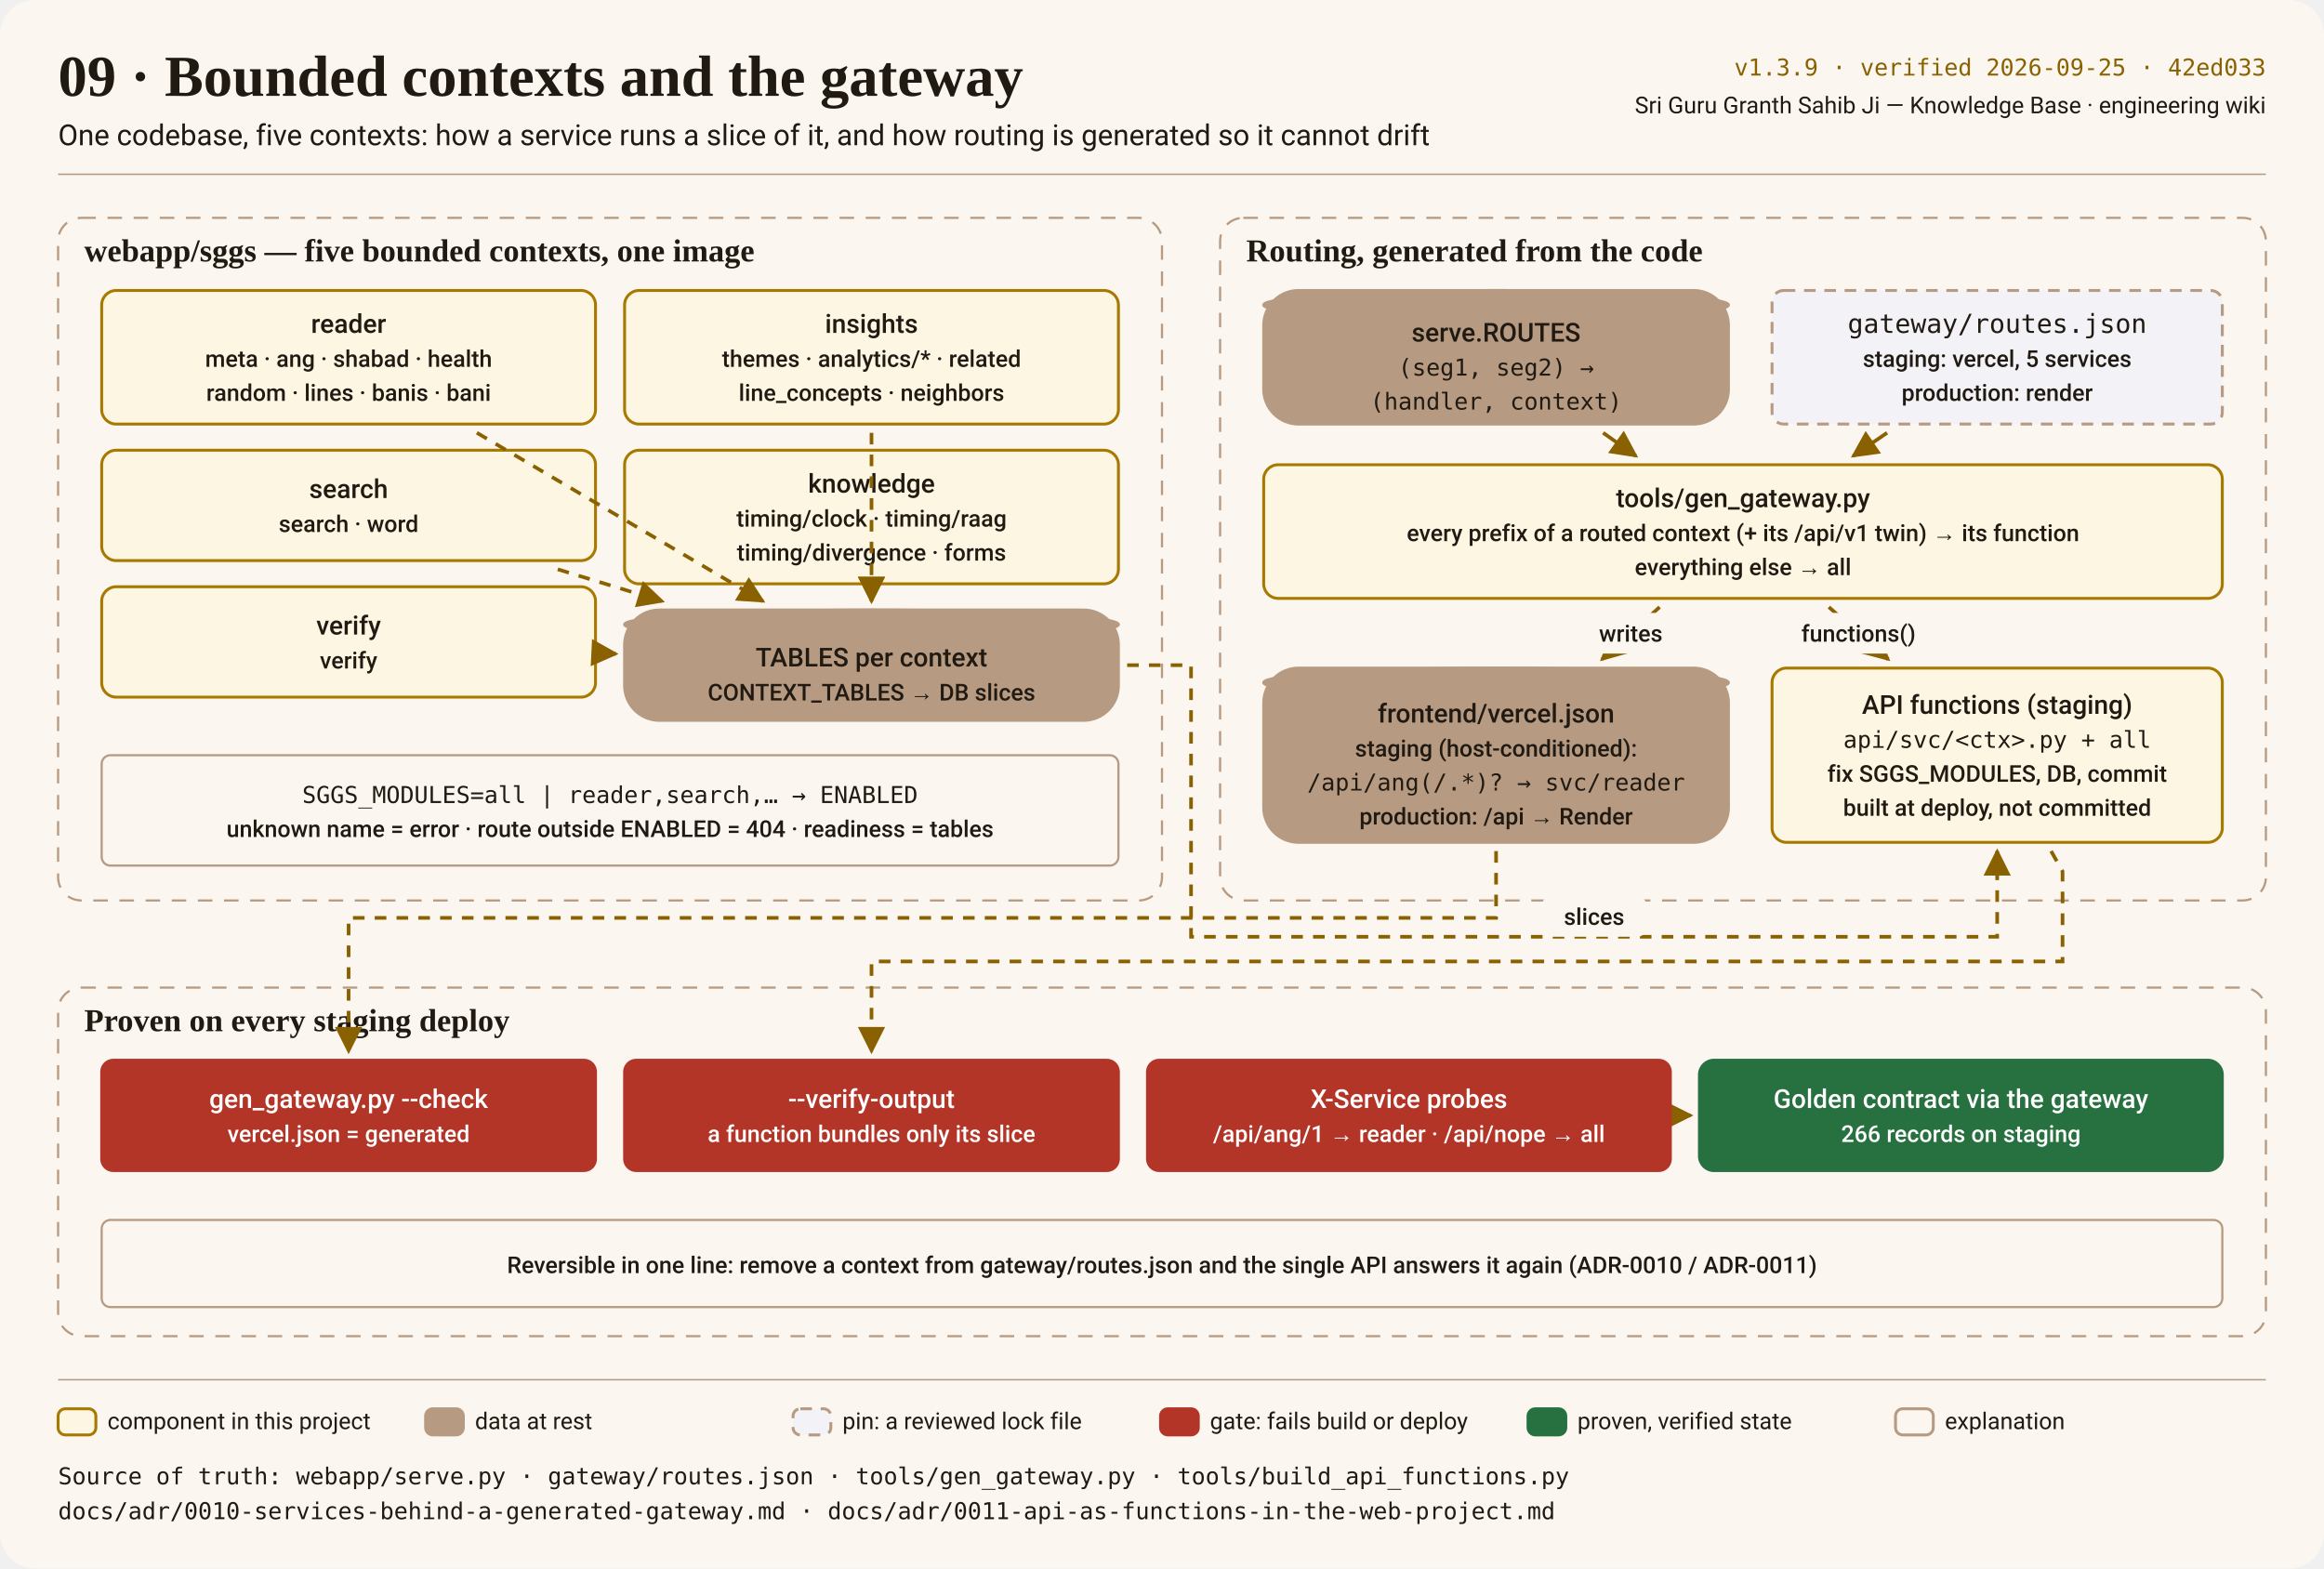
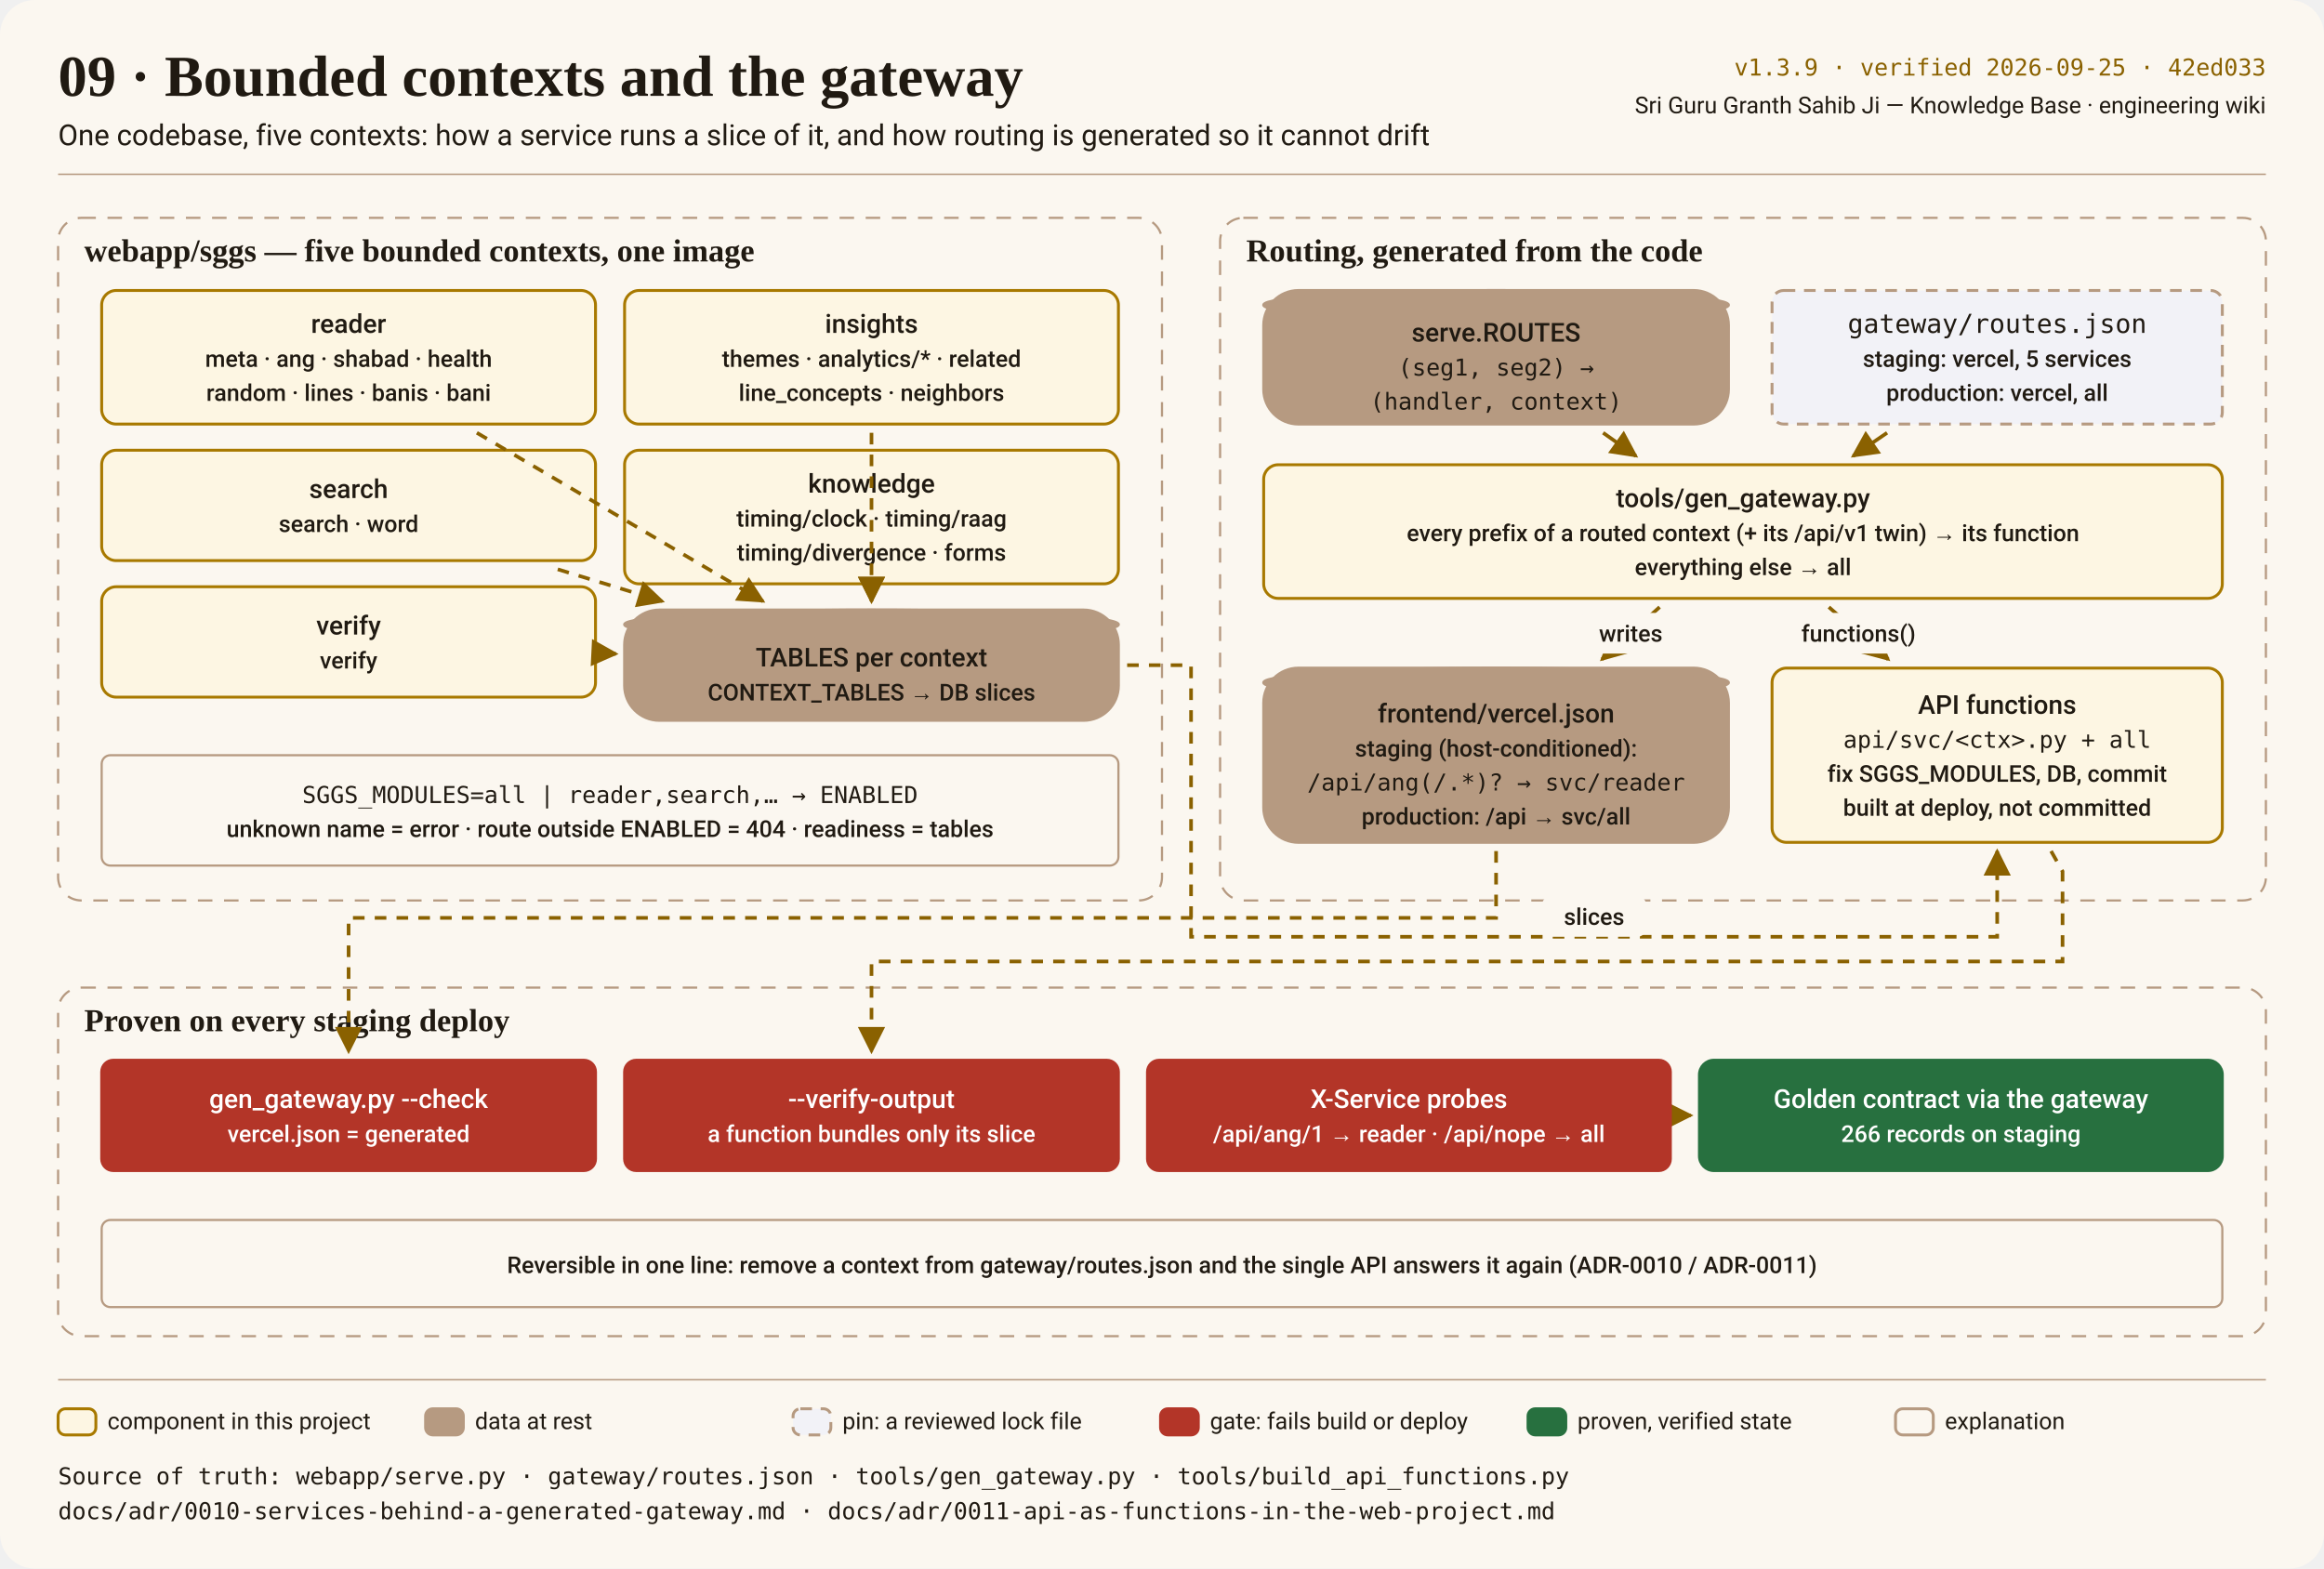
<svg xmlns="http://www.w3.org/2000/svg" viewBox="0 0 1600 1080" width="100%" role="img" aria-labelledby="pk-title-bounded-contexts-and-gateway pk-desc-bounded-contexts-and-gateway" class="poster-svg" data-poster="bounded-contexts-and-gateway">
  <defs>
    <marker id="pk-arrow" viewBox="0 0 12 12" refX="10" refY="6" markerWidth="9" markerHeight="9" orient="auto-start-reverse">
      <path d="M1 1 L11 6 L1 11 z" fill="var(--poster-accent-text, #8A6100)" />
    </marker>
  </defs>
  <style>
  .poster-svg { font-family: ui-sans-serif, system-ui, -apple-system, "Segoe UI", Roboto, Arial, sans-serif; }
  .pk-step.is-dim { opacity: 0.22; transition: opacity 240ms ease; }
  .pk-step.is-active rect, .pk-step.is-active ellipse { filter: drop-shadow(0 0 6px var(--poster-accent-fill, #FFBC0D)); }
  @media (prefers-reduced-motion: reduce) { .pk-step.is-dim { transition: none; } }
</style>
  <rect x="0" y="0" width="1600" height="1080" rx="24" fill="var(--poster-paper, #FBF7F0)" />
  <text x="40" y="66" font-family="&quot;Source Serif 4&quot;, Georgia, &quot;Times New Roman&quot;, serif" font-size="40" font-weight="600" fill="var(--poster-ink, #201A12)">09 · Bounded contexts and the gateway</text>
  <text x="40" y="100" font-family="ui-sans-serif, system-ui, -apple-system, &quot;Segoe UI&quot;, Roboto, Arial, sans-serif" font-size="20" fill="var(--poster-ink, #201A12)">One codebase, five contexts: how a service runs a slice of it, and how routing is generated so it cannot drift</text>
  <text x="1560" y="52" text-anchor="end" font-family="ui-monospace, &quot;SF Mono&quot;, Menlo, Consolas, monospace" font-size="16" fill="var(--poster-accent-text, #8A6100)">v1.3.9 · verified 2026-09-25 · 42ed033</text>
  <text x="1560" y="78" text-anchor="end" font-family="ui-sans-serif, system-ui, -apple-system, &quot;Segoe UI&quot;, Roboto, Arial, sans-serif" font-size="16" fill="var(--poster-ink, #201A12)">Sri Guru Granth Sahib Ji — Knowledge Base · engineering wiki</text>
  <line x1="40" y1="120" x2="1560" y2="120" stroke="var(--poster-kraft, #B69A81)" stroke-width="1" />
  <g class="pk-group">
    <rect x="40" y="150" width="760" height="470" rx="16" fill="var(--poster-paper, #FBF7F0)" stroke="var(--poster-kraft, #B69A81)" stroke-width="1.5" stroke-dasharray="10 8" />
    <text x="58" y="180" font-family="&quot;Source Serif 4&quot;, Georgia, &quot;Times New Roman&quot;, serif" font-size="22" font-weight="600" fill="var(--poster-ink, #201A12)">webapp/sggs — five bounded contexts, one image</text>
  </g>
  <g class="pk-group">
    <rect x="840" y="150" width="720" height="470" rx="16" fill="var(--poster-paper, #FBF7F0)" stroke="var(--poster-kraft, #B69A81)" stroke-width="1.5" stroke-dasharray="10 8" />
    <text x="858" y="180" font-family="&quot;Source Serif 4&quot;, Georgia, &quot;Times New Roman&quot;, serif" font-size="22" font-weight="600" fill="var(--poster-ink, #201A12)">Routing, generated from the code</text>
  </g>
  <g class="pk-group">
    <rect x="40" y="680" width="1520" height="240" rx="16" fill="var(--poster-paper, #FBF7F0)" stroke="var(--poster-kraft, #B69A81)" stroke-width="1.5" stroke-dasharray="10 8" />
    <text x="58" y="710" font-family="&quot;Source Serif 4&quot;, Georgia, &quot;Times New Roman&quot;, serif" font-size="22" font-weight="600" fill="var(--poster-ink, #201A12)">Proven on every staging deploy</text>
  </g>
  <g id="step-01" data-step="step-01" class="pk-step">
    <rect x="70" y="200" width="340" height="92" rx="10" fill="var(--poster-paper-warm, #FDF6E3)" stroke="var(--poster-accent, #A87900)" stroke-width="2" />
    <text x="240" y="229.2" text-anchor="middle" font-family="ui-sans-serif, system-ui, -apple-system, &quot;Segoe UI&quot;, Roboto, Arial, sans-serif" font-size="18" font-weight="500" fill="var(--poster-ink, #201A12)">reader</text>
    <text x="240" y="252.6" text-anchor="middle" font-family="ui-sans-serif, system-ui, -apple-system, &quot;Segoe UI&quot;, Roboto, Arial, sans-serif" font-size="16" font-weight="500" fill="var(--poster-ink, #201A12)">meta · ang · shabad · health</text>
    <text x="240" y="276.0" text-anchor="middle" font-family="ui-sans-serif, system-ui, -apple-system, &quot;Segoe UI&quot;, Roboto, Arial, sans-serif" font-size="16" font-weight="500" fill="var(--poster-ink, #201A12)">random · lines · banis · bani</text>
    <rect x="70" y="310" width="340" height="76" rx="10" fill="var(--poster-paper-warm, #FDF6E3)" stroke="var(--poster-accent, #A87900)" stroke-width="2" />
    <text x="240" y="342.9" text-anchor="middle" font-family="ui-sans-serif, system-ui, -apple-system, &quot;Segoe UI&quot;, Roboto, Arial, sans-serif" font-size="18" font-weight="500" fill="var(--poster-ink, #201A12)">search</text>
    <text x="240" y="366.3" text-anchor="middle" font-family="ui-sans-serif, system-ui, -apple-system, &quot;Segoe UI&quot;, Roboto, Arial, sans-serif" font-size="16" font-weight="500" fill="var(--poster-ink, #201A12)">search · word</text>
    <rect x="70" y="404" width="340" height="76" rx="10" fill="var(--poster-paper-warm, #FDF6E3)" stroke="var(--poster-accent, #A87900)" stroke-width="2" />
    <text x="240" y="436.9" text-anchor="middle" font-family="ui-sans-serif, system-ui, -apple-system, &quot;Segoe UI&quot;, Roboto, Arial, sans-serif" font-size="18" font-weight="500" fill="var(--poster-ink, #201A12)">verify</text>
    <text x="240" y="460.3" text-anchor="middle" font-family="ui-sans-serif, system-ui, -apple-system, &quot;Segoe UI&quot;, Roboto, Arial, sans-serif" font-size="16" font-weight="500" fill="var(--poster-ink, #201A12)">verify</text>
    <rect x="430" y="200" width="340" height="92" rx="10" fill="var(--poster-paper-warm, #FDF6E3)" stroke="var(--poster-accent, #A87900)" stroke-width="2" />
    <text x="600" y="229.2" text-anchor="middle" font-family="ui-sans-serif, system-ui, -apple-system, &quot;Segoe UI&quot;, Roboto, Arial, sans-serif" font-size="18" font-weight="500" fill="var(--poster-ink, #201A12)">insights</text>
    <text x="600" y="252.6" text-anchor="middle" font-family="ui-sans-serif, system-ui, -apple-system, &quot;Segoe UI&quot;, Roboto, Arial, sans-serif" font-size="16" font-weight="500" fill="var(--poster-ink, #201A12)">themes · analytics/* · related</text>
    <text x="600" y="276.0" text-anchor="middle" font-family="ui-sans-serif, system-ui, -apple-system, &quot;Segoe UI&quot;, Roboto, Arial, sans-serif" font-size="16" font-weight="500" fill="var(--poster-ink, #201A12)">line_concepts · neighbors</text>
    <rect x="430" y="310" width="340" height="92" rx="10" fill="var(--poster-paper-warm, #FDF6E3)" stroke="var(--poster-accent, #A87900)" stroke-width="2" />
    <text x="600" y="339.2" text-anchor="middle" font-family="ui-sans-serif, system-ui, -apple-system, &quot;Segoe UI&quot;, Roboto, Arial, sans-serif" font-size="18" font-weight="500" fill="var(--poster-ink, #201A12)">knowledge</text>
    <text x="600" y="362.6" text-anchor="middle" font-family="ui-sans-serif, system-ui, -apple-system, &quot;Segoe UI&quot;, Roboto, Arial, sans-serif" font-size="16" font-weight="500" fill="var(--poster-ink, #201A12)">timing/clock · timing/raag</text>
    <text x="600" y="386.0" text-anchor="middle" font-family="ui-sans-serif, system-ui, -apple-system, &quot;Segoe UI&quot;, Roboto, Arial, sans-serif" font-size="16" font-weight="500" fill="var(--poster-ink, #201A12)">timing/divergence · forms</text>
  </g>
  <g id="step-02" data-step="step-02" class="pk-step">
    <path d="M328.3 298.0 L525.3 414.0" fill="none" stroke="var(--poster-accent-text, #8A6100)" stroke-width="2.5" stroke-dasharray="8 7" marker-end="url(#pk-arrow)" />
    <path d="M384.0 392.0 L456.0 414.0" fill="none" stroke="var(--poster-accent-text, #8A6100)" stroke-width="2.5" stroke-dasharray="8 7" marker-end="url(#pk-arrow)" />
    <path d="M416.0 449.8 L424.0 450.2" fill="none" stroke="var(--poster-accent-text, #8A6100)" stroke-width="2.5" stroke-dasharray="8 7" marker-end="url(#pk-arrow)" />
    <path d="M600.0 298.0 L600.0 414.0" fill="none" stroke="var(--poster-accent-text, #8A6100)" stroke-width="2.5" stroke-dasharray="8 7" marker-end="url(#pk-arrow)" />
    <path d="M600.0 408.0 L600.0 414.0" fill="none" stroke="var(--poster-accent-text, #8A6100)" stroke-width="2.5" stroke-dasharray="8 7" marker-end="url(#pk-arrow)" />
    <rect x="430" y="420" width="340" height="76" rx="24" fill="var(--poster-kraft, #B69A81)" stroke="var(--poster-kraft, #B69A81)" stroke-width="2" />
    <ellipse cx="600" cy="430" rx="170" ry="10" fill="var(--poster-kraft, #B69A81)" stroke="var(--poster-kraft, #B69A81)" stroke-width="2" />
    <text x="600" y="458.9" text-anchor="middle" font-family="ui-sans-serif, system-ui, -apple-system, &quot;Segoe UI&quot;, Roboto, Arial, sans-serif" font-size="18" font-weight="500" fill="#201A12">TABLES per context</text>
    <text x="600" y="482.3" text-anchor="middle" font-family="ui-sans-serif, system-ui, -apple-system, &quot;Segoe UI&quot;, Roboto, Arial, sans-serif" font-size="16" font-weight="500" fill="#201A12">CONTEXT_TABLES → DB slices</text>
    <rect x="70" y="520" width="700" height="76" rx="6" fill="var(--poster-paper, #FBF7F0)" stroke="var(--poster-kraft, #B69A81)" stroke-width="1.5" />
    <text x="420" y="552.9" text-anchor="middle" font-family="ui-monospace, &quot;SF Mono&quot;, Menlo, Consolas, monospace" font-size="16" font-weight="500" fill="var(--poster-ink, #201A12)">SGGS_MODULES=all | reader,search,… → ENABLED</text>
    <text x="420" y="576.3" text-anchor="middle" font-family="ui-sans-serif, system-ui, -apple-system, &quot;Segoe UI&quot;, Roboto, Arial, sans-serif" font-size="16" font-weight="500" fill="var(--poster-ink, #201A12)">unknown name = error · route outside ENABLED = 404 · readiness = tables</text>
  </g>
  <g id="step-03" data-step="step-03" class="pk-step">
    <path d="M1103.7 298.0 L1126.3 314.0" fill="none" stroke="var(--poster-accent-text, #8A6100)" stroke-width="2.5" marker-end="url(#pk-arrow)" />
    <path d="M1299.2 298.0 L1275.8 314.0" fill="none" stroke="var(--poster-accent-text, #8A6100)" stroke-width="2.5" marker-end="url(#pk-arrow)" />
    <rect x="870" y="200" width="320" height="92" rx="24" fill="var(--poster-kraft, #B69A81)" stroke="var(--poster-kraft, #B69A81)" stroke-width="2" />
    <ellipse cx="1030" cy="210" rx="160" ry="10" fill="var(--poster-kraft, #B69A81)" stroke="var(--poster-kraft, #B69A81)" stroke-width="2" />
    <text x="1030" y="235.2" text-anchor="middle" font-family="ui-sans-serif, system-ui, -apple-system, &quot;Segoe UI&quot;, Roboto, Arial, sans-serif" font-size="18" font-weight="500" fill="#201A12">serve.ROUTES</text>
    <text x="1030" y="258.6" text-anchor="middle" font-family="ui-monospace, &quot;SF Mono&quot;, Menlo, Consolas, monospace" font-size="16" font-weight="500" fill="#201A12">(seg1, seg2) →</text>
    <text x="1030" y="282.0" text-anchor="middle" font-family="ui-monospace, &quot;SF Mono&quot;, Menlo, Consolas, monospace" font-size="16" font-weight="500" fill="#201A12">(handler, context)</text>
    <rect x="1220" y="200" width="310" height="92" rx="8" fill="var(--poster-canvas, #F2F2F7)" stroke="var(--poster-kraft, #B69A81)" stroke-width="2" stroke-dasharray="8 6" />
    <text x="1375" y="229.2" text-anchor="middle" font-family="ui-monospace, &quot;SF Mono&quot;, Menlo, Consolas, monospace" font-size="18" font-weight="500" fill="var(--poster-ink, #201A12)">gateway/routes.json</text>
    <text x="1375" y="252.6" text-anchor="middle" font-family="ui-sans-serif, system-ui, -apple-system, &quot;Segoe UI&quot;, Roboto, Arial, sans-serif" font-size="16" font-weight="500" fill="var(--poster-ink, #201A12)">staging: vercel, 5 services</text>
-     <text x="1375" y="276.0" text-anchor="middle" font-family="ui-sans-serif, system-ui, -apple-system, &quot;Segoe UI&quot;, Roboto, Arial, sans-serif" font-size="16" font-weight="500" fill="var(--poster-ink, #201A12)">production: render</text>
+     <text x="1375" y="276.0" text-anchor="middle" font-family="ui-sans-serif, system-ui, -apple-system, &quot;Segoe UI&quot;, Roboto, Arial, sans-serif" font-size="16" font-weight="500" fill="var(--poster-ink, #201A12)">production: vercel, all</text>
    <rect x="870" y="320" width="660" height="92" rx="10" fill="var(--poster-paper-warm, #FDF6E3)" stroke="var(--poster-accent, #A87900)" stroke-width="2" />
    <text x="1200" y="349.2" text-anchor="middle" font-family="ui-sans-serif, system-ui, -apple-system, &quot;Segoe UI&quot;, Roboto, Arial, sans-serif" font-size="18" font-weight="500" fill="var(--poster-ink, #201A12)">tools/gen_gateway.py</text>
    <text x="1200" y="372.6" text-anchor="middle" font-family="ui-sans-serif, system-ui, -apple-system, &quot;Segoe UI&quot;, Roboto, Arial, sans-serif" font-size="16" font-weight="500" fill="var(--poster-ink, #201A12)">every prefix of a routed context (+ its /api/v1 twin) → its function</text>
    <text x="1200" y="396.0" text-anchor="middle" font-family="ui-sans-serif, system-ui, -apple-system, &quot;Segoe UI&quot;, Roboto, Arial, sans-serif" font-size="16" font-weight="500" fill="var(--poster-ink, #201A12)">everything else → all</text>
  </g>
  <g id="step-04" data-step="step-04" class="pk-step">
    <path d="M1142.6 418.0 L1102.9 454.0" fill="none" stroke="var(--poster-accent-text, #8A6100)" stroke-width="2.5" marker-end="url(#pk-arrow)" />
    <rect x="1086.9" y="422.0" width="71.6" height="28" rx="6" fill="var(--poster-paper, #FBF7F0)" stroke="none" />
    <text x="1122.727" y="441.8" text-anchor="middle" font-family="ui-sans-serif, system-ui, -apple-system, &quot;Segoe UI&quot;, Roboto, Arial, sans-serif" font-size="16" font-weight="500" fill="var(--poster-ink, #201A12)">writes</text>
    <path d="M1259.1 418.0 L1300.0 454.0" fill="none" stroke="var(--poster-accent-text, #8A6100)" stroke-width="2.5" marker-end="url(#pk-arrow)" />
    <rect x="1222.2" y="422.0" width="114.6" height="28" rx="6" fill="var(--poster-paper, #FBF7F0)" stroke="none" />
    <text x="1279.545" y="441.8" text-anchor="middle" font-family="ui-sans-serif, system-ui, -apple-system, &quot;Segoe UI&quot;, Roboto, Arial, sans-serif" font-size="16" font-weight="500" fill="var(--poster-ink, #201A12)">functions()</text>
    <path d="M776.0 458.0 L820.0 458.0 L820.0 645.0 L1375.0 645.0 L1375.0 586.0" fill="none" stroke="var(--poster-accent-text, #8A6100)" stroke-width="2.5" stroke-dasharray="8 7" marker-end="url(#pk-arrow)" />
    <rect x="1061.7" y="617.0" width="71.6" height="28" rx="6" fill="var(--poster-paper, #FBF7F0)" stroke="none" />
    <text x="1097.5" y="636.8" text-anchor="middle" font-family="ui-sans-serif, system-ui, -apple-system, &quot;Segoe UI&quot;, Roboto, Arial, sans-serif" font-size="16" font-weight="500" fill="var(--poster-ink, #201A12)">slices</text>
    <rect x="870" y="460" width="320" height="120" rx="24" fill="var(--poster-kraft, #B69A81)" stroke="var(--poster-kraft, #B69A81)" stroke-width="2" />
    <ellipse cx="1030" cy="470" rx="160" ry="10" fill="var(--poster-kraft, #B69A81)" stroke="var(--poster-kraft, #B69A81)" stroke-width="2" />
    <text x="1030" y="497.5" text-anchor="middle" font-family="ui-sans-serif, system-ui, -apple-system, &quot;Segoe UI&quot;, Roboto, Arial, sans-serif" font-size="18" font-weight="500" fill="#201A12">frontend/vercel.json</text>
    <text x="1030" y="520.9" text-anchor="middle" font-family="ui-sans-serif, system-ui, -apple-system, &quot;Segoe UI&quot;, Roboto, Arial, sans-serif" font-size="16" font-weight="500" fill="#201A12">staging (host-conditioned):</text>
    <text x="1030" y="544.3" text-anchor="middle" font-family="ui-monospace, &quot;SF Mono&quot;, Menlo, Consolas, monospace" font-size="16" font-weight="500" fill="#201A12">/api/ang(/.*)? → svc/reader</text>
-     <text x="1030" y="567.7" text-anchor="middle" font-family="ui-sans-serif, system-ui, -apple-system, &quot;Segoe UI&quot;, Roboto, Arial, sans-serif" font-size="16" font-weight="500" fill="#201A12">production: /api → Render</text>
+     <text x="1030" y="567.7" text-anchor="middle" font-family="ui-sans-serif, system-ui, -apple-system, &quot;Segoe UI&quot;, Roboto, Arial, sans-serif" font-size="16" font-weight="500" fill="#201A12">production: /api → svc/all</text>
    <rect x="1220" y="460" width="310" height="120" rx="10" fill="var(--poster-paper-warm, #FDF6E3)" stroke="var(--poster-accent, #A87900)" stroke-width="2" />
-     <text x="1375" y="491.5" text-anchor="middle" font-family="ui-sans-serif, system-ui, -apple-system, &quot;Segoe UI&quot;, Roboto, Arial, sans-serif" font-size="18" font-weight="500" fill="var(--poster-ink, #201A12)">API functions (staging)</text>
+     <text x="1375" y="491.5" text-anchor="middle" font-family="ui-sans-serif, system-ui, -apple-system, &quot;Segoe UI&quot;, Roboto, Arial, sans-serif" font-size="18" font-weight="500" fill="var(--poster-ink, #201A12)">API functions</text>
    <text x="1375" y="514.9" text-anchor="middle" font-family="ui-monospace, &quot;SF Mono&quot;, Menlo, Consolas, monospace" font-size="16" font-weight="500" fill="var(--poster-ink, #201A12)">api/svc/&lt;ctx&gt;.py + all</text>
    <text x="1375" y="538.3" text-anchor="middle" font-family="ui-sans-serif, system-ui, -apple-system, &quot;Segoe UI&quot;, Roboto, Arial, sans-serif" font-size="16" font-weight="500" fill="var(--poster-ink, #201A12)">fix SGGS_MODULES, DB, commit</text>
    <text x="1375" y="561.7" text-anchor="middle" font-family="ui-sans-serif, system-ui, -apple-system, &quot;Segoe UI&quot;, Roboto, Arial, sans-serif" font-size="16" font-weight="500" fill="var(--poster-ink, #201A12)">built at deploy, not committed</text>
  </g>
  <g id="step-05" data-step="step-05" class="pk-step">
    <path d="M1030.0 586.0 L1030.0 632.0 L240.0 632.0 L240.0 724.0" fill="none" stroke="var(--poster-accent-text, #8A6100)" stroke-width="2.5" stroke-dasharray="8 7" marker-end="url(#pk-arrow)" />
    <path d="M1412.1 586.0 L1420.0 600.0 L1420.0 662.0 L600.0 662.0 L600.0 724.0" fill="none" stroke="var(--poster-accent-text, #8A6100)" stroke-width="2.5" stroke-dasharray="8 7" marker-end="url(#pk-arrow)" />
    <path d="M1156.0 768.0 L1164.0 768.0" fill="none" stroke="var(--poster-accent-text, #8A6100)" stroke-width="2.5" marker-end="url(#pk-arrow)" />
    <rect x="70" y="730" width="340" height="76" rx="8" fill="var(--poster-negative, #B33528)" stroke="var(--poster-negative, #B33528)" stroke-width="2" />
    <text x="240" y="762.9" text-anchor="middle" font-family="ui-sans-serif, system-ui, -apple-system, &quot;Segoe UI&quot;, Roboto, Arial, sans-serif" font-size="18" font-weight="500" fill="#FFFFFF">gen_gateway.py --check</text>
    <text x="240" y="786.3" text-anchor="middle" font-family="ui-sans-serif, system-ui, -apple-system, &quot;Segoe UI&quot;, Roboto, Arial, sans-serif" font-size="16" font-weight="500" fill="#FFFFFF">vercel.json = generated</text>
    <rect x="430" y="730" width="340" height="76" rx="8" fill="var(--poster-negative, #B33528)" stroke="var(--poster-negative, #B33528)" stroke-width="2" />
    <text x="600" y="762.9" text-anchor="middle" font-family="ui-sans-serif, system-ui, -apple-system, &quot;Segoe UI&quot;, Roboto, Arial, sans-serif" font-size="18" font-weight="500" fill="#FFFFFF">--verify-output</text>
    <text x="600" y="786.3" text-anchor="middle" font-family="ui-sans-serif, system-ui, -apple-system, &quot;Segoe UI&quot;, Roboto, Arial, sans-serif" font-size="16" font-weight="500" fill="#FFFFFF">a function bundles only its slice</text>
    <rect x="790" y="730" width="360" height="76" rx="8" fill="var(--poster-negative, #B33528)" stroke="var(--poster-negative, #B33528)" stroke-width="2" />
    <text x="970" y="762.9" text-anchor="middle" font-family="ui-sans-serif, system-ui, -apple-system, &quot;Segoe UI&quot;, Roboto, Arial, sans-serif" font-size="18" font-weight="500" fill="#FFFFFF">X-Service probes</text>
    <text x="970" y="786.3" text-anchor="middle" font-family="ui-sans-serif, system-ui, -apple-system, &quot;Segoe UI&quot;, Roboto, Arial, sans-serif" font-size="16" font-weight="500" fill="#FFFFFF">/api/ang/1 → reader · /api/nope → all</text>
    <rect x="1170" y="730" width="360" height="76" rx="10" fill="var(--poster-positive, #27703F)" stroke="var(--poster-positive, #27703F)" stroke-width="2" />
    <text x="1350" y="762.9" text-anchor="middle" font-family="ui-sans-serif, system-ui, -apple-system, &quot;Segoe UI&quot;, Roboto, Arial, sans-serif" font-size="18" font-weight="500" fill="#FFFFFF">Golden contract via the gateway</text>
    <text x="1350" y="786.3" text-anchor="middle" font-family="ui-sans-serif, system-ui, -apple-system, &quot;Segoe UI&quot;, Roboto, Arial, sans-serif" font-size="16" font-weight="500" fill="#FFFFFF">266 records on staging</text>
  </g>
  <g id="step-06" data-step="step-06" class="pk-step">
    <rect x="70" y="840" width="1460" height="60" rx="6" fill="var(--poster-paper, #FBF7F0)" stroke="var(--poster-kraft, #B69A81)" stroke-width="1.5" />
    <text x="800" y="876.6" text-anchor="middle" font-family="ui-sans-serif, system-ui, -apple-system, &quot;Segoe UI&quot;, Roboto, Arial, sans-serif" font-size="16" font-weight="500" fill="var(--poster-ink, #201A12)">Reversible in one line: remove a context from gateway/routes.json and the single API answers it again (ADR-0010 / ADR-0011)</text>
  </g>
  <line x1="40" y1="950" x2="1560" y2="950" stroke="var(--poster-kraft, #B69A81)" stroke-width="1" />
  <rect x="40" y="970" width="26" height="18" rx="5" fill="var(--poster-paper-warm, #FDF6E3)" stroke="var(--poster-accent, #A87900)" stroke-width="2" />
  <text x="74" y="984" font-family="ui-sans-serif, system-ui, -apple-system, &quot;Segoe UI&quot;, Roboto, Arial, sans-serif" font-size="16" fill="var(--poster-ink, #201A12)">component in this project</text>
  <rect x="293" y="970" width="26" height="18" rx="5" fill="var(--poster-kraft, #B69A81)" stroke="var(--poster-kraft, #B69A81)" stroke-width="2" />
  <text x="327" y="984" font-family="ui-sans-serif, system-ui, -apple-system, &quot;Segoe UI&quot;, Roboto, Arial, sans-serif" font-size="16" fill="var(--poster-ink, #201A12)">data at rest</text>
  <rect x="546" y="970" width="26" height="18" rx="5" fill="var(--poster-canvas, #F2F2F7)" stroke="var(--poster-kraft, #B69A81)" stroke-width="2" stroke-dasharray="8 6" />
  <text x="580" y="984" font-family="ui-sans-serif, system-ui, -apple-system, &quot;Segoe UI&quot;, Roboto, Arial, sans-serif" font-size="16" fill="var(--poster-ink, #201A12)">pin: a reviewed lock file</text>
  <rect x="799" y="970" width="26" height="18" rx="5" fill="var(--poster-negative, #B33528)" stroke="var(--poster-negative, #B33528)" stroke-width="2" />
  <text x="833" y="984" font-family="ui-sans-serif, system-ui, -apple-system, &quot;Segoe UI&quot;, Roboto, Arial, sans-serif" font-size="16" fill="var(--poster-ink, #201A12)">gate: fails build or deploy</text>
  <rect x="1052" y="970" width="26" height="18" rx="5" fill="var(--poster-positive, #27703F)" stroke="var(--poster-positive, #27703F)" stroke-width="2" />
  <text x="1086" y="984" font-family="ui-sans-serif, system-ui, -apple-system, &quot;Segoe UI&quot;, Roboto, Arial, sans-serif" font-size="16" fill="var(--poster-ink, #201A12)">proven, verified state</text>
  <rect x="1305" y="970" width="26" height="18" rx="5" fill="var(--poster-paper, #FBF7F0)" stroke="var(--poster-kraft, #B69A81)" stroke-width="2" />
  <text x="1339" y="984" font-family="ui-sans-serif, system-ui, -apple-system, &quot;Segoe UI&quot;, Roboto, Arial, sans-serif" font-size="16" fill="var(--poster-ink, #201A12)">explanation</text>
  <text x="40" y="1022" font-family="ui-monospace, &quot;SF Mono&quot;, Menlo, Consolas, monospace" font-size="16" fill="var(--poster-ink, #201A12)">Source of truth: webapp/serve.py · gateway/routes.json · tools/gen_gateway.py · tools/build_api_functions.py</text>
  <text x="40" y="1046" font-family="ui-monospace, &quot;SF Mono&quot;, Menlo, Consolas, monospace" font-size="16" fill="var(--poster-ink, #201A12)">  docs/adr/0010-services-behind-a-generated-gateway.md · docs/adr/0011-api-as-functions-in-the-web-project.md</text>
</svg>
